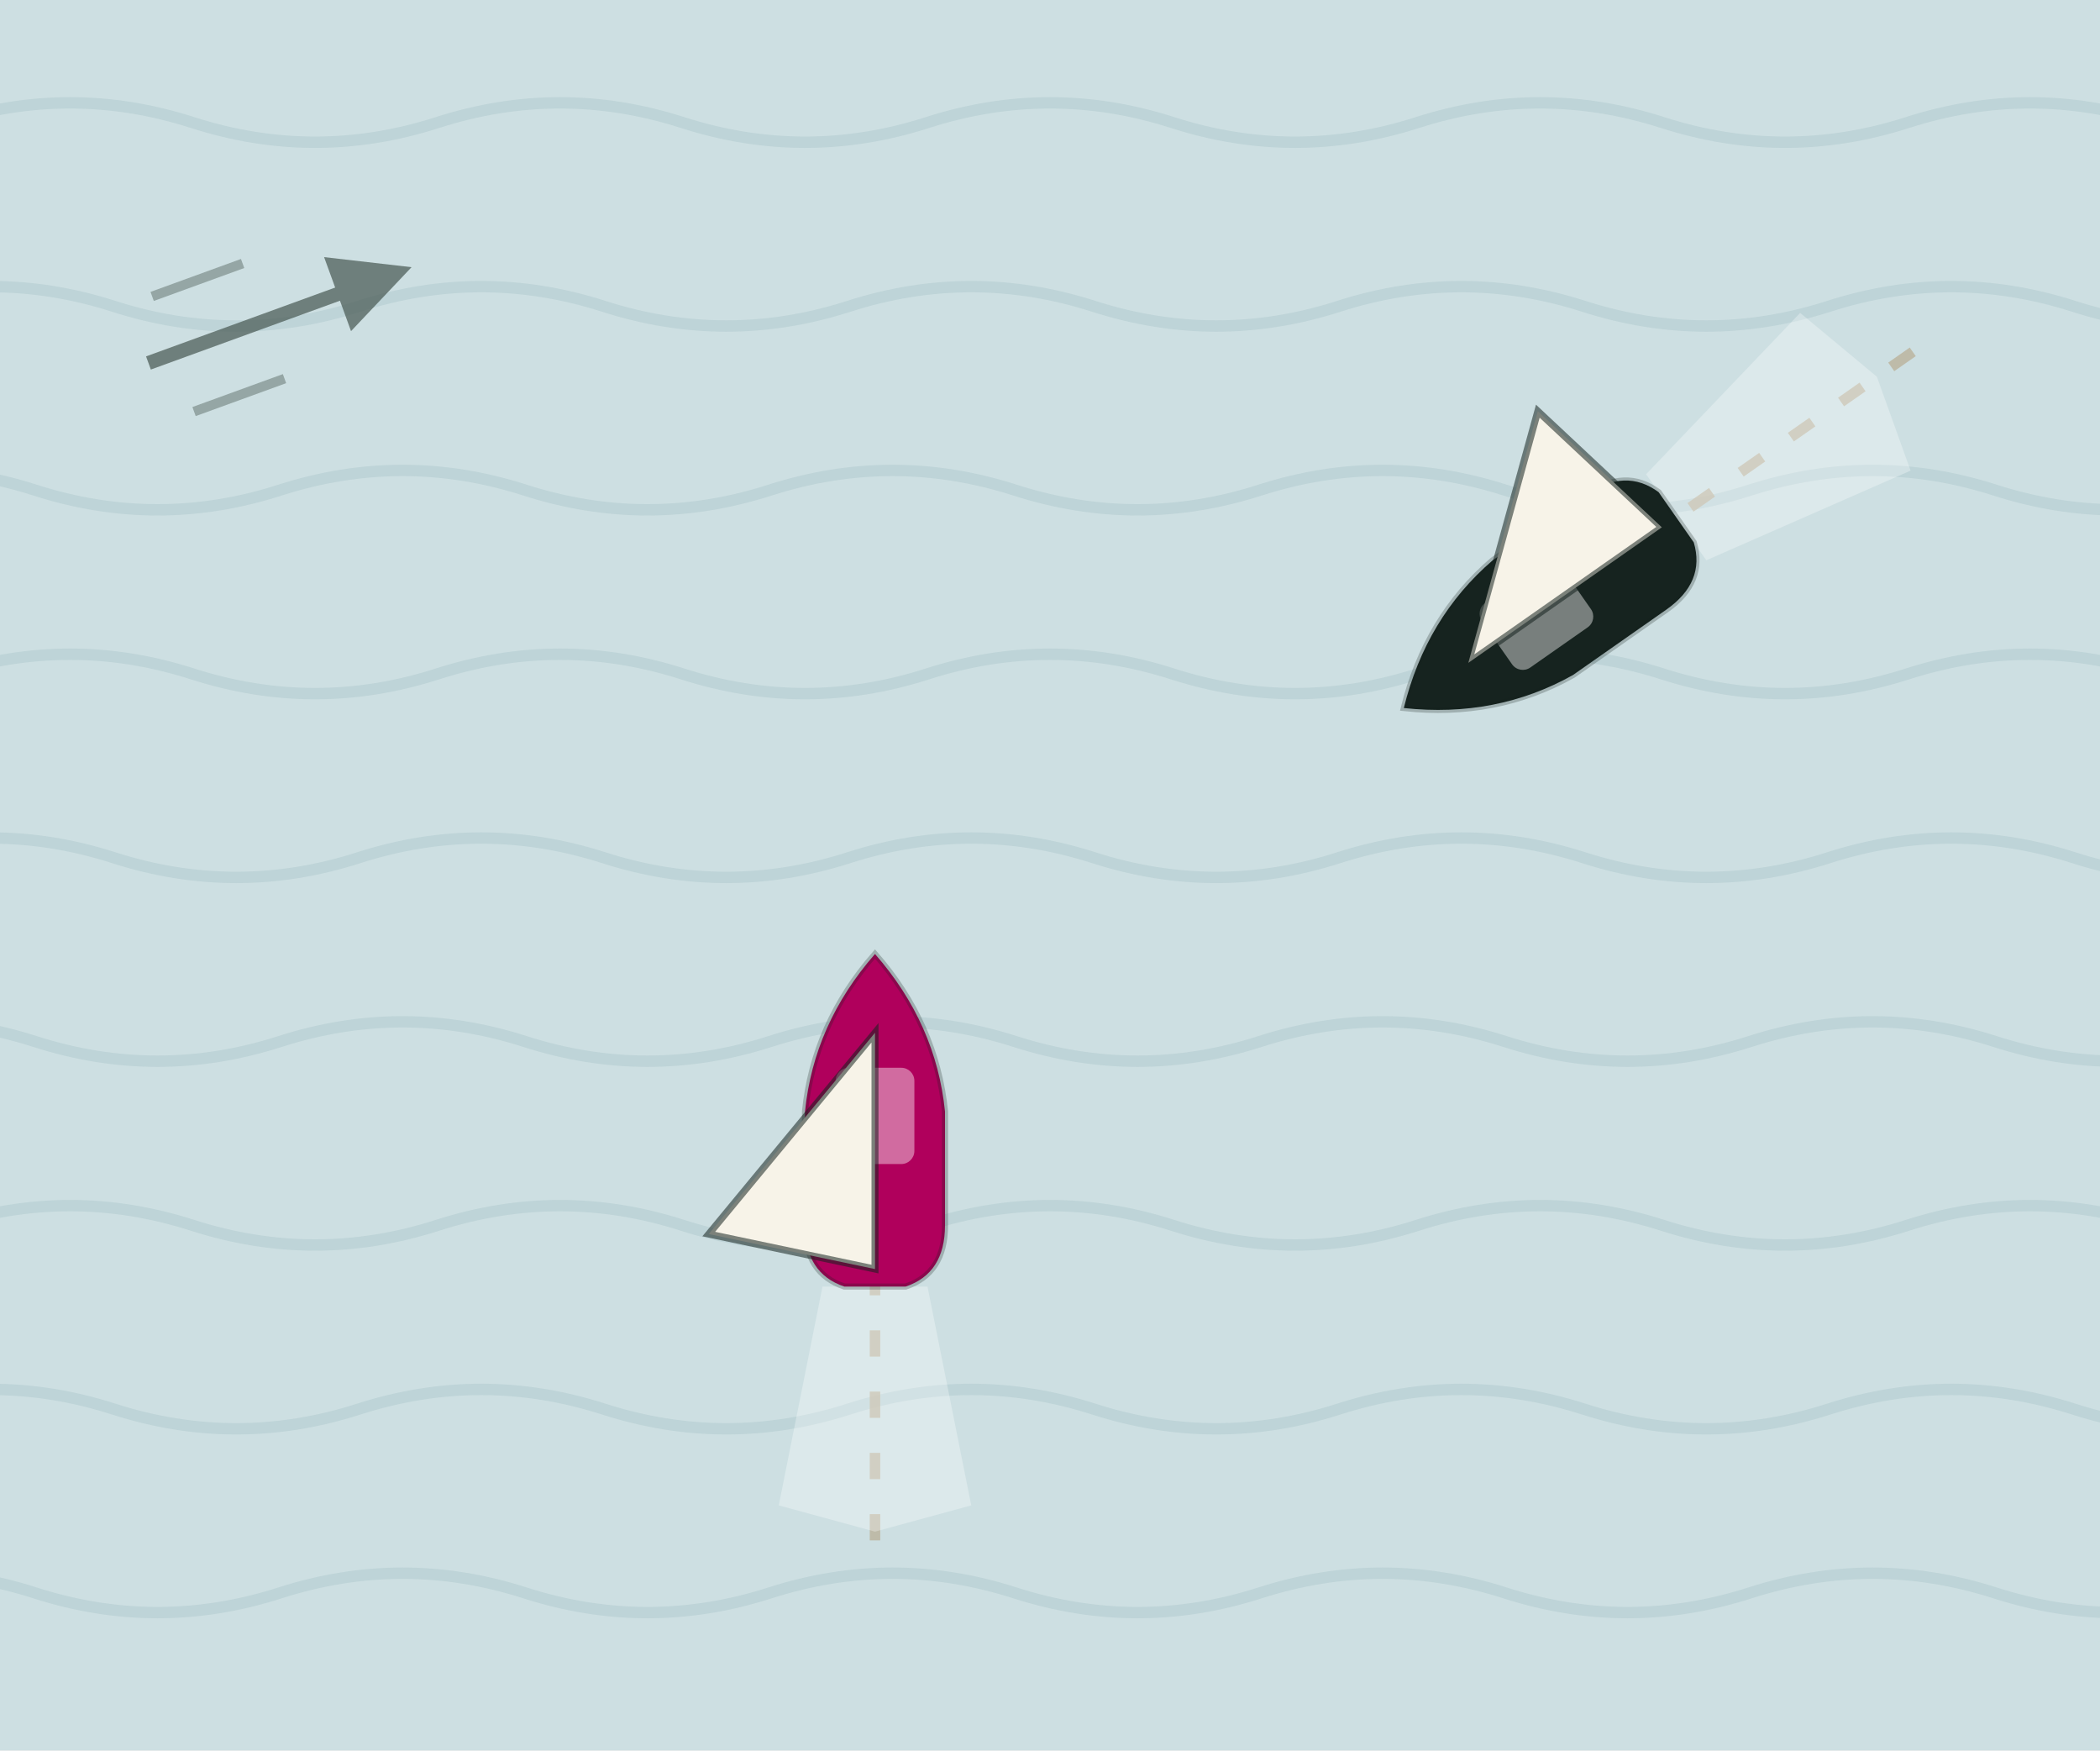
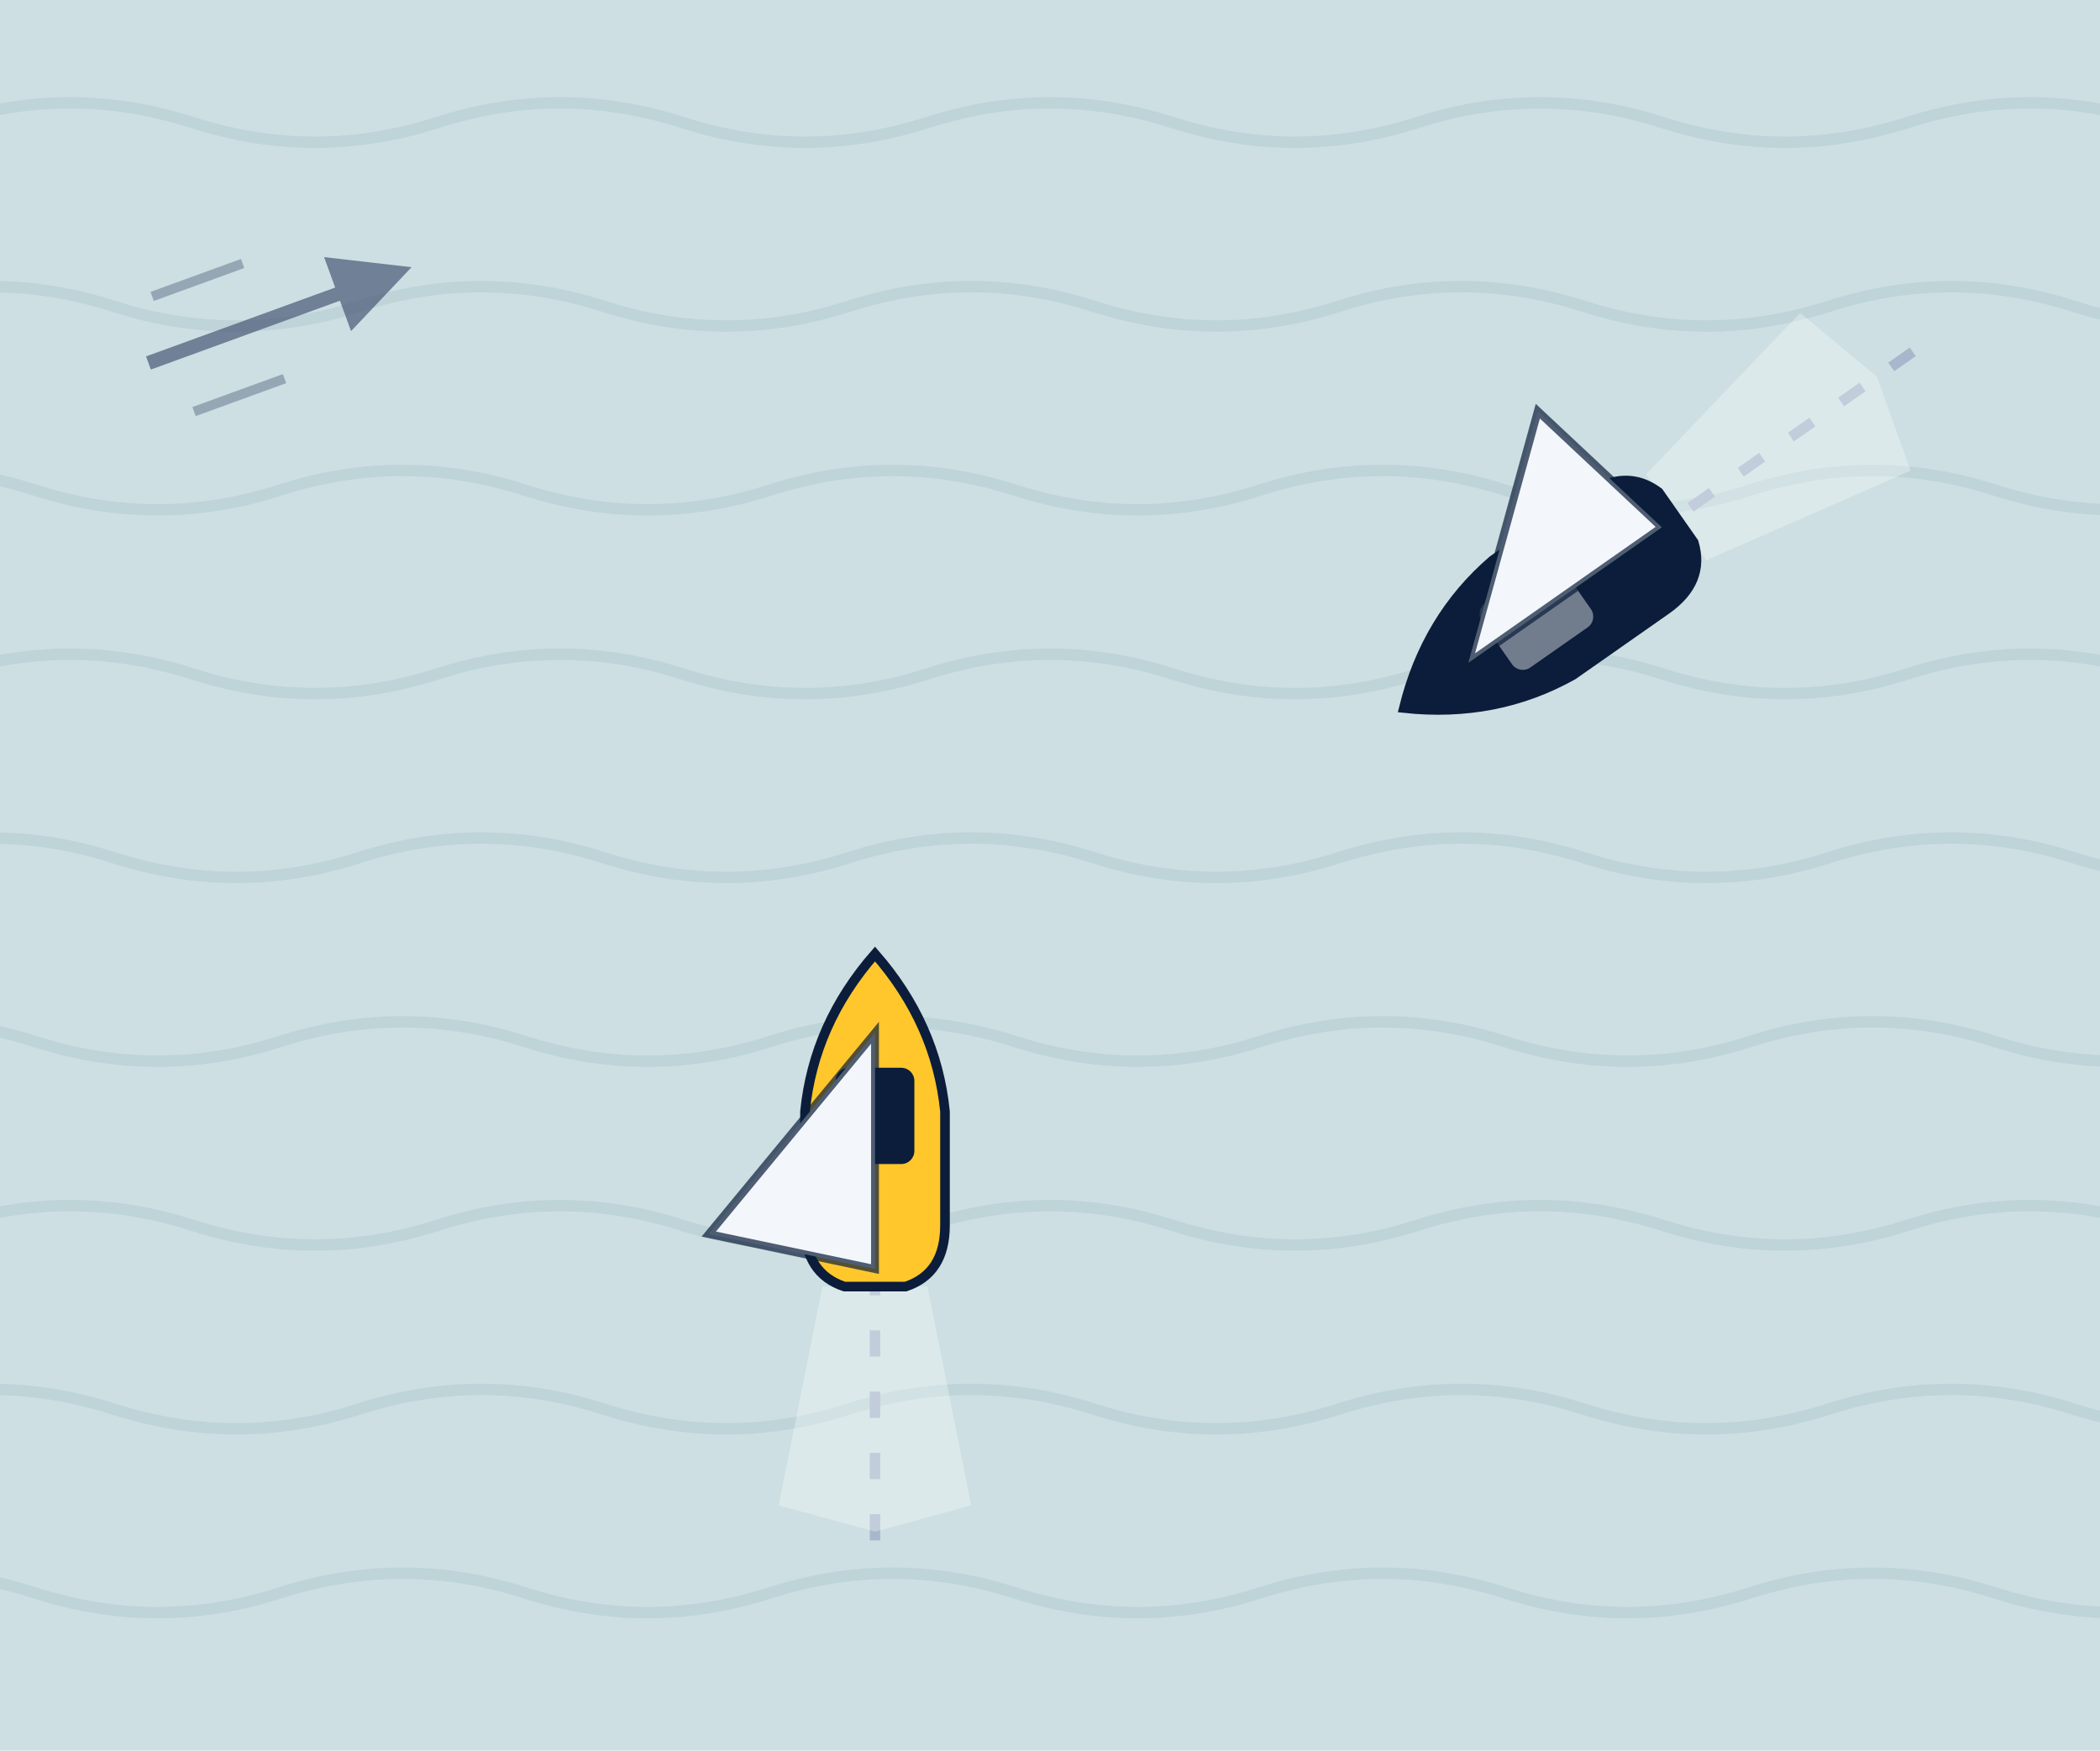
<svg xmlns="http://www.w3.org/2000/svg" viewBox="0 0 240 200" width="240" height="200" role="img">
  <style>.nav{transform-box:view-box;transform-origin:0 0}.nav{animation-duration:7.0s;animation-timing-function:linear;animation-iteration-count:infinite}@keyframes voiliersamurescontraires-souffle{0%{opacity:0}6%{opacity:1}90%{opacity:1}98%{opacity:0}100%{opacity:0}}.souffle{opacity:1;animation:voiliersamurescontraires-souffle 7.0s linear infinite;animation-delay:-0.42s}.nav0{transform:translate(100px,128px);animation-name:voiliersamurescontraires-n0}@keyframes voiliersamurescontraires-n0{0%{transform:translate(100.0px,176.0px)}68%{transform:translate(100px,128px)}100%{transform:translate(100px,128px)}}.nav1{transform:translate(176px,70px);animation-name:voiliersamurescontraires-n1}@keyframes voiliersamurescontraires-n1{0%{transform:translate(218.6px,40.2px)}68%{transform:translate(176px,70px)}100%{transform:translate(176px,70px)}}@media (prefers-reduced-motion:reduce){.nav,.souffle{animation:none}.souffle{opacity:1}}</style>
  <rect width="240" height="200" fill="#cddfe2" />
  <path d="M-6,14 q14,-4.5 28,0 t28,0 t28,0 t28,0 t28,0 t28,0 t28,0 t28,0 t28,0 t28,0" fill="none" stroke="#a8c4c9" stroke-width="1.3" stroke-opacity="0.4" />
  <path d="M-15,35 q14,-4.5 28,0 t28,0 t28,0 t28,0 t28,0 t28,0 t28,0 t28,0 t28,0 t28,0" fill="none" stroke="#a8c4c9" stroke-width="1.3" stroke-opacity="0.4" />
  <path d="M-24,56 q14,-4.5 28,0 t28,0 t28,0 t28,0 t28,0 t28,0 t28,0 t28,0 t28,0 t28,0" fill="none" stroke="#a8c4c9" stroke-width="1.3" stroke-opacity="0.4" />
  <path d="M-6,77 q14,-4.5 28,0 t28,0 t28,0 t28,0 t28,0 t28,0 t28,0 t28,0 t28,0 t28,0" fill="none" stroke="#a8c4c9" stroke-width="1.3" stroke-opacity="0.4" />
  <path d="M-15,98 q14,-4.5 28,0 t28,0 t28,0 t28,0 t28,0 t28,0 t28,0 t28,0 t28,0 t28,0" fill="none" stroke="#a8c4c9" stroke-width="1.3" stroke-opacity="0.4" />
  <path d="M-24,119 q14,-4.5 28,0 t28,0 t28,0 t28,0 t28,0 t28,0 t28,0 t28,0 t28,0 t28,0" fill="none" stroke="#a8c4c9" stroke-width="1.3" stroke-opacity="0.4" />
  <path d="M-6,140 q14,-4.5 28,0 t28,0 t28,0 t28,0 t28,0 t28,0 t28,0 t28,0 t28,0 t28,0" fill="none" stroke="#a8c4c9" stroke-width="1.3" stroke-opacity="0.4" />
  <path d="M-15,161 q14,-4.5 28,0 t28,0 t28,0 t28,0 t28,0 t28,0 t28,0 t28,0 t28,0 t28,0" fill="none" stroke="#a8c4c9" stroke-width="1.3" stroke-opacity="0.4" />
  <path d="M-24,182 q14,-4.5 28,0 t28,0 t28,0 t28,0 t28,0 t28,0 t28,0 t28,0 t28,0 t28,0" fill="none" stroke="#a8c4c9" stroke-width="1.3" stroke-opacity="0.4" />
-   <line x1="100.0" y1="176.0" x2="100" y2="128" stroke="#b9ae95" stroke-width="1.2" stroke-dasharray="3 4" stroke-opacity="0.75" />
-   <line x1="218.6" y1="40.2" x2="176" y2="70" stroke="#b9ae95" stroke-width="1.2" stroke-dasharray="3 4" stroke-opacity="0.75" />
+   <line x1="100.0" y1="176.0" x2="100" y2="128" stroke="#a9b7cc" stroke-width="1.2" stroke-dasharray="3 4" />
+   <line x1="218.6" y1="40.2" x2="176" y2="70" stroke="#a9b7cc" stroke-width="1.2" stroke-dasharray="3 4" />
  <g transform="translate(32,36) rotate(250)" opacity="0.72">
-     <line x1="0" y1="-16" x2="0" y2="12" stroke="#4a5a54" stroke-width="1.6" />
-     <path d="M0,16 L-4.5,7 L4.5,7 Z" fill="#4a5a54" />
-     <line x1="-7" y1="-13" x2="-7" y2="-2" stroke="#4a5a54" stroke-width="1.1" stroke-opacity="0.6" />
-     <line x1="7" y1="-13" x2="7" y2="-2" stroke="#4a5a54" stroke-width="1.1" stroke-opacity="0.6" />
+     <line x1="0" y1="-16" x2="0" y2="12" stroke="#4c5c78" stroke-width="1.6" />
+     <path d="M0,16 L-4.5,7 L4.5,7 Z" fill="#4c5c78" />
+     <line x1="-7" y1="-13" x2="-7" y2="-2" stroke="#4c5c78" stroke-width="1.1" stroke-opacity="0.6" />
+     <line x1="7" y1="-13" x2="7" y2="-2" stroke="#4c5c78" stroke-width="1.1" stroke-opacity="0.6" />
  </g>
  <g class="souffle">
    <g class="nav nav0">
      <g transform="rotate(0)">
        <path d="M-6,19 L-11,44 L0,47 L11,44 L6,19 Z" fill="#ffffff" fill-opacity="0.3" />
-         <path d="M0,-19 Q7,-11 8,-1 L8,12 Q8,17.5 3.5,19 L-3.5,19 Q-8,17.5 -8,12 L-8,-1 Q-7,-11 0,-19 Z" fill="#b0005c" />
-         <rect x="-4.5" y="-6" width="9" height="11" rx="1.5" fill="#ffffff" fill-opacity="0.42" />
-         <path d="M0,-19 Q7,-11 8,-1 L8,12 Q8,17.5 3.5,19 L-3.5,19 Q-8,17.5 -8,12 L-8,-1 Q-7,-11 0,-19 Z" fill="none" stroke="#16231f" stroke-width="0.7" stroke-opacity="0.25" />
-         <path d="M0,-10 L-19,13 L0,17 Z" fill="#f7f3e8" stroke="#16231f" stroke-width="0.8" stroke-opacity="0.55" />
+         <path d="M0,-19 Q7,-11 8,-1 L8,12 Q8,17.5 3.5,19 L-3.5,19 Q-8,17.5 -8,12 L-8,-1 Q-7,-11 0,-19 Z" fill="#ffc72c" />
+         <rect x="-4.5" y="-6" width="9" height="11" rx="1.5" fill="#0b1d3a" fill-opacity="1" />
+         <path d="M0,-19 Q7,-11 8,-1 L8,12 Q8,17.5 3.5,19 L-3.5,19 Q-8,17.5 -8,12 L-8,-1 Q-7,-11 0,-19 Z" fill="none" stroke="#0b1d3a" stroke-width="1.1" />
+         <path d="M0,-10 L-19,13 L0,17 Z" fill="#f3f6fb" stroke="#0b1d3a" stroke-width="0.9" stroke-opacity="0.7" />
      </g>
    </g>
    <g class="nav nav1">
      <g transform="rotate(235)">
        <path d="M-6,19 L-11,44 L0,47 L11,44 L6,19 Z" fill="#ffffff" fill-opacity="0.3" />
-         <path d="M0,-19 Q7,-11 8,-1 L8,12 Q8,17.5 3.5,19 L-3.5,19 Q-8,17.5 -8,12 L-8,-1 Q-7,-11 0,-19 Z" fill="#16231f" />
+         <path d="M0,-19 Q7,-11 8,-1 L8,12 Q8,17.5 3.5,19 L-3.5,19 Q-8,17.5 -8,12 L-8,-1 Q-7,-11 0,-19 Z" fill="#0b1d3a" />
        <rect x="-4.5" y="-6" width="9" height="11" rx="1.5" fill="#ffffff" fill-opacity="0.42" />
-         <path d="M0,-19 Q7,-11 8,-1 L8,12 Q8,17.5 3.5,19 L-3.5,19 Q-8,17.5 -8,12 L-8,-1 Q-7,-11 0,-19 Z" fill="none" stroke="#16231f" stroke-width="0.7" stroke-opacity="0.25" />
-         <path d="M0,-10 L19,13 L0,17 Z" fill="#f7f3e8" stroke="#16231f" stroke-width="0.8" stroke-opacity="0.55" />
+         <path d="M0,-19 Q7,-11 8,-1 L8,12 Q8,17.5 3.5,19 L-3.5,19 Q-8,17.5 -8,12 L-8,-1 Q-7,-11 0,-19 Z" fill="none" stroke="#0b1d3a" stroke-width="1.1" />
+         <path d="M0,-10 L19,13 L0,17 Z" fill="#f3f6fb" stroke="#0b1d3a" stroke-width="0.9" stroke-opacity="0.7" />
      </g>
    </g>
  </g>
</svg>
